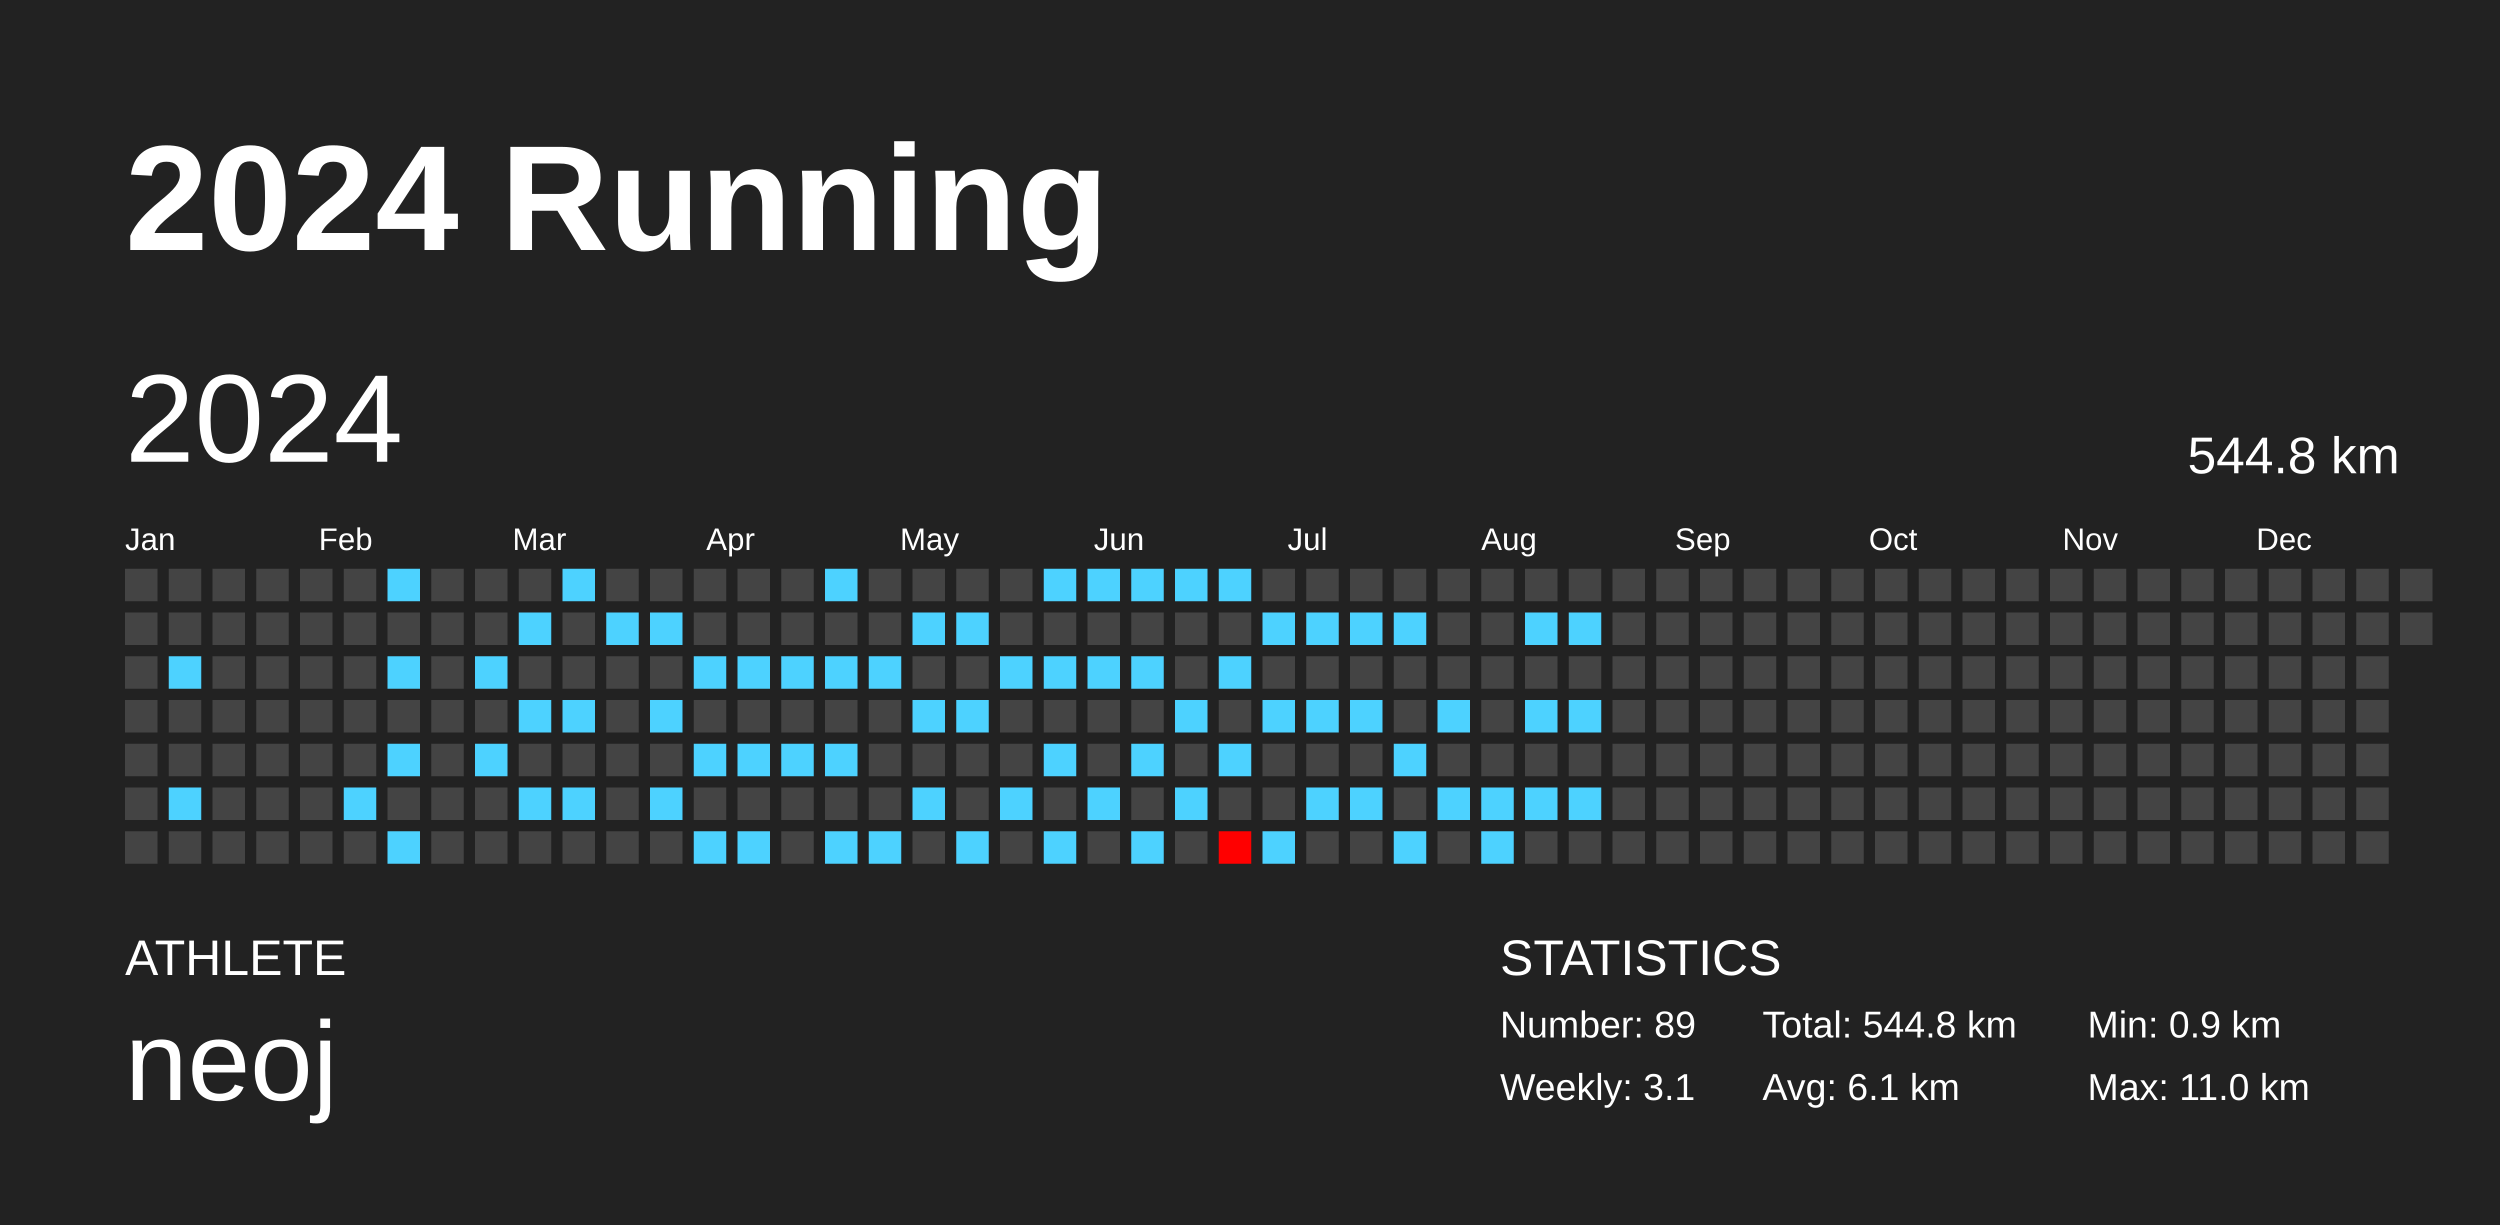
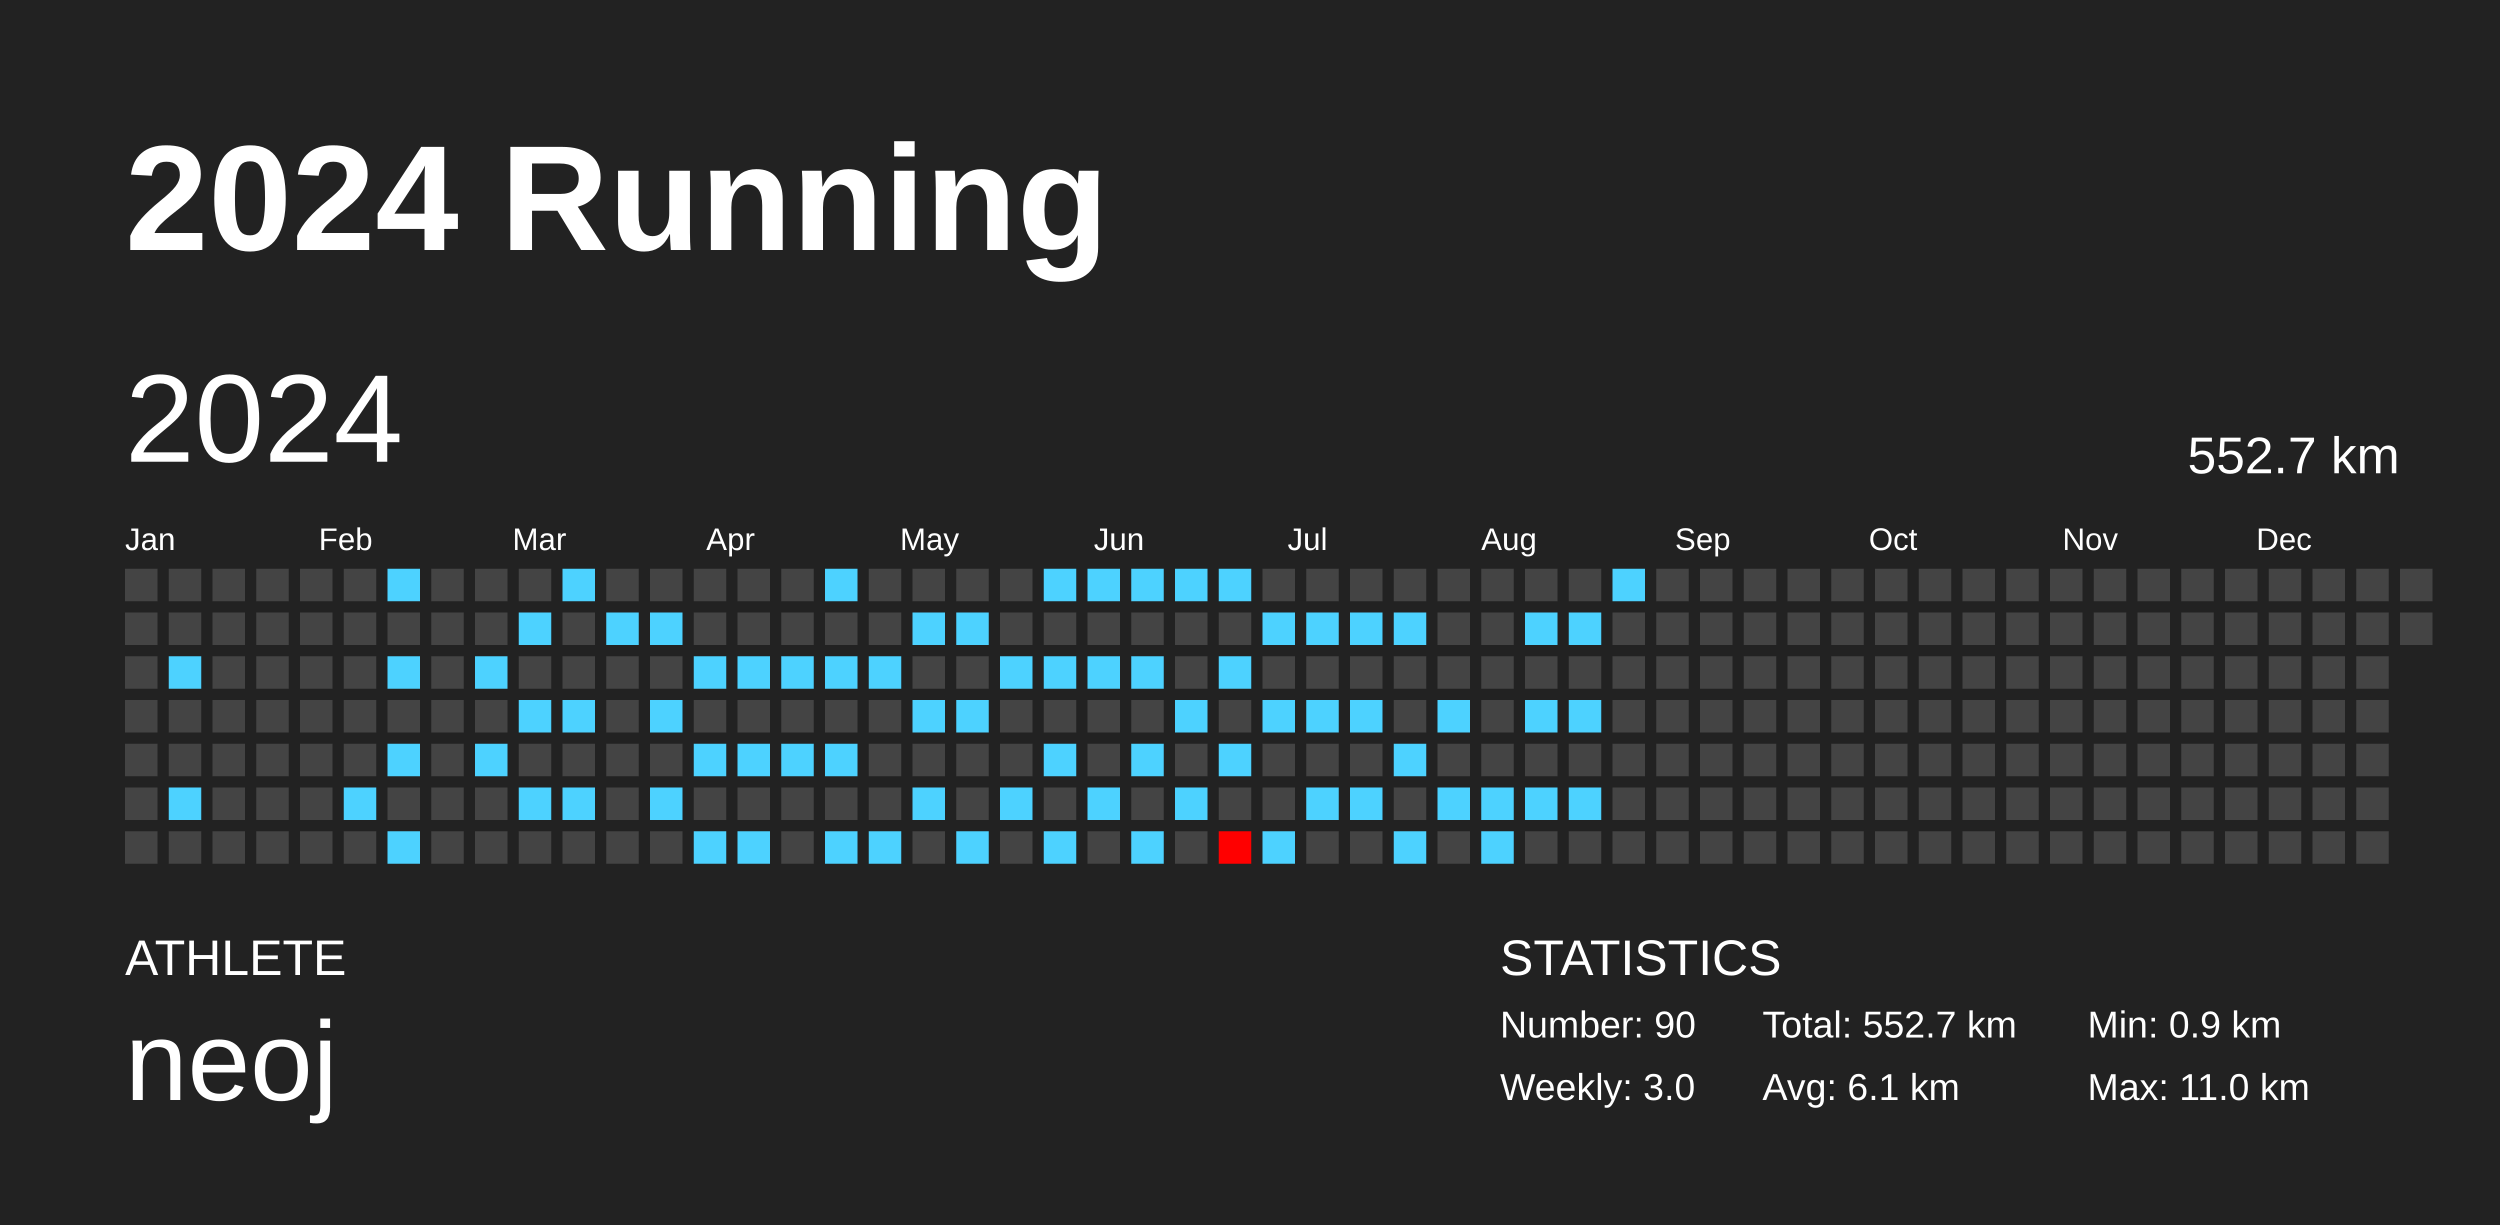
<svg xmlns="http://www.w3.org/2000/svg" baseProfile="full" height="98mm" version="1.1" viewBox="0,0,200,98" width="200mm">
  <defs />
  <rect fill="#222222" height="98" width="200" x="0" y="0" />
  <text fill="#FFFFFF" style="font-size:12px; font-family:Arial; font-weight:bold;" x="10" y="20">2024 Running</text>
  <text fill="#FFFFFF" style="font-size:4px; font-family:Arial" x="10" y="78">ATHLETE</text>
  <text fill="#FFFFFF" style="font-size:9px; font-family:Arial" x="10" y="88">neoj</text>
  <text fill="#FFFFFF" style="font-size:4px; font-family:Arial" x="120" y="78">STATISTICS</text>
-   <text fill="#FFFFFF" style="font-size:3px; font-family:Arial" x="120" y="83">Number: 89</text>
-   <text fill="#FFFFFF" style="font-size:3px; font-family:Arial" x="120" y="88">Weekly: 3.1</text>
-   <text fill="#FFFFFF" style="font-size:3px; font-family:Arial" x="141" y="83">Total: 544.8 km</text>
+   <text fill="#FFFFFF" style="font-size:3px; font-family:Arial" x="120" y="83">Number: 90</text>
+   <text fill="#FFFFFF" style="font-size:3px; font-family:Arial" x="120" y="88">Weekly: 3.0</text>
+   <text fill="#FFFFFF" style="font-size:3px; font-family:Arial" x="141" y="83">Total: 552.7 km</text>
  <text fill="#FFFFFF" style="font-size:3px; font-family:Arial" x="141" y="88">Avg: 6.1 km</text>
  <text fill="#FFFFFF" style="font-size:3px; font-family:Arial" x="167" y="83">Min: 0.9 km</text>
  <text fill="#FFFFFF" style="font-size:3px; font-family:Arial" x="167" y="88">Max: 11.0 km</text>
  <text dominant-baseline="hanging" fill="#FFFFFF" style="font-size:10.0px; font-family:Arial;" x="10" y="30">2024</text>
-   <text dominant-baseline="hanging" fill="#FFFFFF" style="font-size:4.125px; font-family:Arial;" x="175" y="35">544.8 km</text>
+   <text dominant-baseline="hanging" fill="#FFFFFF" style="font-size:4.125px; font-family:Arial;" x="175" y="35">552.7 km</text>
  <text fill="#FFFFFF" style="font-size:2.5px; font-family:Arial" x="10.0" y="44">Jan</text>
  <text fill="#FFFFFF" style="font-size:2.5px; font-family:Arial" x="25.5" y="44">Feb</text>
  <text fill="#FFFFFF" style="font-size:2.5px; font-family:Arial" x="41.0" y="44">Mar</text>
  <text fill="#FFFFFF" style="font-size:2.5px; font-family:Arial" x="56.5" y="44">Apr</text>
  <text fill="#FFFFFF" style="font-size:2.5px; font-family:Arial" x="72.0" y="44">May</text>
  <text fill="#FFFFFF" style="font-size:2.5px; font-family:Arial" x="87.5" y="44">Jun</text>
  <text fill="#FFFFFF" style="font-size:2.5px; font-family:Arial" x="103.0" y="44">Jul</text>
  <text fill="#FFFFFF" style="font-size:2.5px; font-family:Arial" x="118.5" y="44">Aug</text>
  <text fill="#FFFFFF" style="font-size:2.5px; font-family:Arial" x="134.0" y="44">Sep</text>
  <text fill="#FFFFFF" style="font-size:2.5px; font-family:Arial" x="149.5" y="44">Oct</text>
  <text fill="#FFFFFF" style="font-size:2.5px; font-family:Arial" x="165.0" y="44">Nov</text>
  <text fill="#FFFFFF" style="font-size:2.5px; font-family:Arial" x="180.5" y="44">Dec</text>
  <rect fill="#444444" height="2.6" width="2.6" x="10.0" y="45.5" />
  <rect fill="#444444" height="2.6" width="2.6" x="10.0" y="49.0" />
  <rect fill="#444444" height="2.6" width="2.6" x="10.0" y="52.5" />
  <rect fill="#444444" height="2.6" width="2.6" x="10.0" y="56.0" />
  <rect fill="#444444" height="2.6" width="2.6" x="10.0" y="59.5" />
  <rect fill="#444444" height="2.6" width="2.6" x="10.0" y="63.0" />
  <rect fill="#444444" height="2.6" width="2.6" x="10.0" y="66.5" />
  <rect fill="#444444" height="2.6" width="2.6" x="13.5" y="45.5" />
  <rect fill="#444444" height="2.6" width="2.6" x="13.5" y="49.0" />
  <rect fill="#4dd2ff" height="2.6" width="2.6" x="13.5" y="52.5" />
  <rect fill="#444444" height="2.6" width="2.6" x="13.5" y="56.0" />
  <rect fill="#444444" height="2.6" width="2.6" x="13.5" y="59.5" />
  <rect fill="#4dd2ff" height="2.6" width="2.6" x="13.5" y="63.0" />
  <rect fill="#444444" height="2.6" width="2.6" x="13.5" y="66.5" />
  <rect fill="#444444" height="2.6" width="2.6" x="17.0" y="45.5" />
  <rect fill="#444444" height="2.6" width="2.6" x="17.0" y="49.0" />
  <rect fill="#444444" height="2.6" width="2.6" x="17.0" y="52.5" />
  <rect fill="#444444" height="2.6" width="2.6" x="17.0" y="56.0" />
  <rect fill="#444444" height="2.6" width="2.6" x="17.0" y="59.5" />
  <rect fill="#444444" height="2.6" width="2.6" x="17.0" y="63.0" />
  <rect fill="#444444" height="2.6" width="2.6" x="17.0" y="66.5" />
  <rect fill="#444444" height="2.6" width="2.6" x="20.5" y="45.5" />
  <rect fill="#444444" height="2.6" width="2.6" x="20.5" y="49.0" />
  <rect fill="#444444" height="2.6" width="2.6" x="20.5" y="52.5" />
  <rect fill="#444444" height="2.6" width="2.6" x="20.5" y="56.0" />
  <rect fill="#444444" height="2.6" width="2.6" x="20.5" y="59.5" />
  <rect fill="#444444" height="2.6" width="2.6" x="20.5" y="63.0" />
  <rect fill="#444444" height="2.6" width="2.6" x="20.5" y="66.5" />
  <rect fill="#444444" height="2.6" width="2.6" x="24.0" y="45.5" />
  <rect fill="#444444" height="2.6" width="2.6" x="24.0" y="49.0" />
  <rect fill="#444444" height="2.6" width="2.6" x="24.0" y="52.5" />
  <rect fill="#444444" height="2.6" width="2.6" x="24.0" y="56.0" />
  <rect fill="#444444" height="2.6" width="2.6" x="24.0" y="59.5" />
  <rect fill="#444444" height="2.6" width="2.6" x="24.0" y="63.0" />
  <rect fill="#444444" height="2.6" width="2.6" x="24.0" y="66.5" />
  <rect fill="#444444" height="2.6" width="2.6" x="27.5" y="45.5" />
  <rect fill="#444444" height="2.6" width="2.6" x="27.5" y="49.0" />
  <rect fill="#444444" height="2.6" width="2.6" x="27.5" y="52.5" />
  <rect fill="#444444" height="2.6" width="2.6" x="27.5" y="56.0" />
  <rect fill="#444444" height="2.6" width="2.6" x="27.5" y="59.5" />
  <rect fill="#4dd2ff" height="2.6" width="2.6" x="27.5" y="63.0" />
  <rect fill="#444444" height="2.6" width="2.6" x="27.5" y="66.5" />
  <rect fill="#4dd2ff" height="2.6" width="2.6" x="31.0" y="45.5" />
  <rect fill="#444444" height="2.6" width="2.6" x="31.0" y="49.0" />
  <rect fill="#4dd2ff" height="2.6" width="2.6" x="31.0" y="52.5" />
  <rect fill="#444444" height="2.6" width="2.6" x="31.0" y="56.0" />
  <rect fill="#4dd2ff" height="2.6" width="2.6" x="31.0" y="59.5" />
  <rect fill="#444444" height="2.6" width="2.6" x="31.0" y="63.0" />
  <rect fill="#4dd2ff" height="2.6" width="2.6" x="31.0" y="66.5" />
  <rect fill="#444444" height="2.6" width="2.6" x="34.5" y="45.5" />
  <rect fill="#444444" height="2.6" width="2.6" x="34.5" y="49.0" />
  <rect fill="#444444" height="2.6" width="2.6" x="34.5" y="52.5" />
  <rect fill="#444444" height="2.6" width="2.6" x="34.5" y="56.0" />
  <rect fill="#444444" height="2.6" width="2.6" x="34.5" y="59.5" />
  <rect fill="#444444" height="2.6" width="2.6" x="34.5" y="63.0" />
  <rect fill="#444444" height="2.6" width="2.6" x="34.5" y="66.5" />
  <rect fill="#444444" height="2.6" width="2.6" x="38.0" y="45.5" />
  <rect fill="#444444" height="2.6" width="2.6" x="38.0" y="49.0" />
  <rect fill="#4dd2ff" height="2.6" width="2.6" x="38.0" y="52.5" />
  <rect fill="#444444" height="2.6" width="2.6" x="38.0" y="56.0" />
  <rect fill="#4dd2ff" height="2.6" width="2.6" x="38.0" y="59.5" />
  <rect fill="#444444" height="2.6" width="2.6" x="38.0" y="63.0" />
  <rect fill="#444444" height="2.6" width="2.6" x="38.0" y="66.5" />
  <rect fill="#444444" height="2.6" width="2.6" x="41.5" y="45.5" />
  <rect fill="#4dd2ff" height="2.6" width="2.6" x="41.5" y="49.0" />
  <rect fill="#444444" height="2.6" width="2.6" x="41.5" y="52.5" />
  <rect fill="#4dd2ff" height="2.6" width="2.6" x="41.5" y="56.0" />
  <rect fill="#444444" height="2.6" width="2.6" x="41.5" y="59.5" />
  <rect fill="#4dd2ff" height="2.6" width="2.6" x="41.5" y="63.0" />
  <rect fill="#444444" height="2.6" width="2.6" x="41.5" y="66.5" />
  <rect fill="#4dd2ff" height="2.6" width="2.6" x="45.0" y="45.5" />
  <rect fill="#444444" height="2.6" width="2.6" x="45.0" y="49.0" />
  <rect fill="#444444" height="2.6" width="2.6" x="45.0" y="52.5" />
  <rect fill="#4dd2ff" height="2.6" width="2.6" x="45.0" y="56.0" />
  <rect fill="#444444" height="2.6" width="2.6" x="45.0" y="59.5" />
  <rect fill="#4dd2ff" height="2.6" width="2.6" x="45.0" y="63.0" />
  <rect fill="#444444" height="2.6" width="2.6" x="45.0" y="66.5" />
  <rect fill="#444444" height="2.6" width="2.6" x="48.5" y="45.5" />
  <rect fill="#4dd2ff" height="2.6" width="2.6" x="48.5" y="49.0" />
  <rect fill="#444444" height="2.6" width="2.6" x="48.5" y="52.5" />
  <rect fill="#444444" height="2.6" width="2.6" x="48.5" y="56.0" />
  <rect fill="#444444" height="2.6" width="2.6" x="48.5" y="59.5" />
  <rect fill="#444444" height="2.6" width="2.6" x="48.5" y="63.0" />
  <rect fill="#444444" height="2.6" width="2.6" x="48.5" y="66.5" />
  <rect fill="#444444" height="2.6" width="2.6" x="52.0" y="45.5" />
  <rect fill="#4dd2ff" height="2.6" width="2.6" x="52.0" y="49.0" />
  <rect fill="#444444" height="2.6" width="2.6" x="52.0" y="52.5" />
  <rect fill="#4dd2ff" height="2.6" width="2.6" x="52.0" y="56.0" />
  <rect fill="#444444" height="2.6" width="2.6" x="52.0" y="59.5" />
  <rect fill="#4dd2ff" height="2.6" width="2.6" x="52.0" y="63.0" />
  <rect fill="#444444" height="2.6" width="2.6" x="52.0" y="66.5" />
  <rect fill="#444444" height="2.6" width="2.6" x="55.5" y="45.5" />
  <rect fill="#444444" height="2.6" width="2.6" x="55.5" y="49.0" />
  <rect fill="#4dd2ff" height="2.6" width="2.6" x="55.5" y="52.5" />
  <rect fill="#444444" height="2.6" width="2.6" x="55.5" y="56.0" />
  <rect fill="#4dd2ff" height="2.6" width="2.6" x="55.5" y="59.5" />
  <rect fill="#444444" height="2.6" width="2.6" x="55.5" y="63.0" />
  <rect fill="#4dd2ff" height="2.6" width="2.6" x="55.5" y="66.5" />
  <rect fill="#444444" height="2.6" width="2.6" x="59.0" y="45.5" />
  <rect fill="#444444" height="2.6" width="2.6" x="59.0" y="49.0" />
  <rect fill="#4dd2ff" height="2.6" width="2.6" x="59.0" y="52.5" />
  <rect fill="#444444" height="2.6" width="2.6" x="59.0" y="56.0" />
  <rect fill="#4dd2ff" height="2.6" width="2.6" x="59.0" y="59.5" />
  <rect fill="#444444" height="2.6" width="2.6" x="59.0" y="63.0" />
  <rect fill="#4dd2ff" height="2.6" width="2.6" x="59.0" y="66.5" />
  <rect fill="#444444" height="2.6" width="2.6" x="62.5" y="45.5" />
  <rect fill="#444444" height="2.6" width="2.6" x="62.5" y="49.0" />
  <rect fill="#4dd2ff" height="2.6" width="2.6" x="62.5" y="52.5" />
  <rect fill="#444444" height="2.6" width="2.6" x="62.5" y="56.0" />
  <rect fill="#4dd2ff" height="2.6" width="2.6" x="62.5" y="59.5" />
  <rect fill="#444444" height="2.6" width="2.6" x="62.5" y="63.0" />
  <rect fill="#444444" height="2.6" width="2.6" x="62.5" y="66.5" />
  <rect fill="#4dd2ff" height="2.6" width="2.6" x="66.0" y="45.5" />
  <rect fill="#444444" height="2.6" width="2.6" x="66.0" y="49.0" />
  <rect fill="#4dd2ff" height="2.6" width="2.6" x="66.0" y="52.5" />
  <rect fill="#444444" height="2.6" width="2.6" x="66.0" y="56.0" />
  <rect fill="#4dd2ff" height="2.6" width="2.6" x="66.0" y="59.5" />
  <rect fill="#444444" height="2.6" width="2.6" x="66.0" y="63.0" />
  <rect fill="#4dd2ff" height="2.6" width="2.6" x="66.0" y="66.5" />
  <rect fill="#444444" height="2.6" width="2.6" x="69.5" y="45.5" />
  <rect fill="#444444" height="2.6" width="2.6" x="69.5" y="49.0" />
  <rect fill="#4dd2ff" height="2.6" width="2.6" x="69.5" y="52.5" />
  <rect fill="#444444" height="2.6" width="2.6" x="69.5" y="56.0" />
  <rect fill="#444444" height="2.6" width="2.6" x="69.5" y="59.5" />
  <rect fill="#444444" height="2.6" width="2.6" x="69.5" y="63.0" />
  <rect fill="#4dd2ff" height="2.6" width="2.6" x="69.5" y="66.5" />
  <rect fill="#444444" height="2.6" width="2.6" x="73.0" y="45.5" />
  <rect fill="#4dd2ff" height="2.6" width="2.6" x="73.0" y="49.0" />
  <rect fill="#444444" height="2.6" width="2.6" x="73.0" y="52.5" />
  <rect fill="#4dd2ff" height="2.6" width="2.6" x="73.0" y="56.0" />
  <rect fill="#444444" height="2.6" width="2.6" x="73.0" y="59.5" />
  <rect fill="#4dd2ff" height="2.6" width="2.6" x="73.0" y="63.0" />
  <rect fill="#444444" height="2.6" width="2.6" x="73.0" y="66.5" />
  <rect fill="#444444" height="2.6" width="2.6" x="76.5" y="45.5" />
  <rect fill="#4dd2ff" height="2.6" width="2.6" x="76.5" y="49.0" />
  <rect fill="#444444" height="2.6" width="2.6" x="76.5" y="52.5" />
  <rect fill="#4dd2ff" height="2.6" width="2.6" x="76.5" y="56.0" />
  <rect fill="#444444" height="2.6" width="2.6" x="76.5" y="59.5" />
  <rect fill="#444444" height="2.6" width="2.6" x="76.5" y="63.0" />
  <rect fill="#4dd2ff" height="2.6" width="2.6" x="76.5" y="66.5" />
  <rect fill="#444444" height="2.6" width="2.6" x="80.0" y="45.5" />
  <rect fill="#444444" height="2.6" width="2.6" x="80.0" y="49.0" />
  <rect fill="#4dd2ff" height="2.6" width="2.6" x="80.0" y="52.5" />
  <rect fill="#444444" height="2.6" width="2.6" x="80.0" y="56.0" />
  <rect fill="#444444" height="2.6" width="2.6" x="80.0" y="59.5" />
  <rect fill="#4dd2ff" height="2.6" width="2.6" x="80.0" y="63.0" />
  <rect fill="#444444" height="2.6" width="2.6" x="80.0" y="66.5" />
  <rect fill="#4dd2ff" height="2.6" width="2.6" x="83.5" y="45.5" />
  <rect fill="#444444" height="2.6" width="2.6" x="83.5" y="49.0" />
  <rect fill="#4dd2ff" height="2.6" width="2.6" x="83.5" y="52.5" />
  <rect fill="#444444" height="2.6" width="2.6" x="83.5" y="56.0" />
  <rect fill="#4dd2ff" height="2.6" width="2.6" x="83.5" y="59.5" />
  <rect fill="#444444" height="2.6" width="2.6" x="83.5" y="63.0" />
  <rect fill="#4dd2ff" height="2.6" width="2.6" x="83.5" y="66.5" />
  <rect fill="#4dd2ff" height="2.6" width="2.6" x="87.0" y="45.5" />
  <rect fill="#444444" height="2.6" width="2.6" x="87.0" y="49.0" />
  <rect fill="#4dd2ff" height="2.6" width="2.6" x="87.0" y="52.5" />
  <rect fill="#444444" height="2.6" width="2.6" x="87.0" y="56.0" />
  <rect fill="#444444" height="2.6" width="2.6" x="87.0" y="59.5" />
  <rect fill="#4dd2ff" height="2.6" width="2.6" x="87.0" y="63.0" />
  <rect fill="#444444" height="2.6" width="2.6" x="87.0" y="66.5" />
  <rect fill="#4dd2ff" height="2.6" width="2.6" x="90.5" y="45.5" />
  <rect fill="#444444" height="2.6" width="2.6" x="90.5" y="49.0" />
  <rect fill="#4dd2ff" height="2.6" width="2.6" x="90.5" y="52.5" />
  <rect fill="#444444" height="2.6" width="2.6" x="90.5" y="56.0" />
  <rect fill="#4dd2ff" height="2.6" width="2.6" x="90.5" y="59.5" />
  <rect fill="#444444" height="2.6" width="2.6" x="90.5" y="63.0" />
  <rect fill="#4dd2ff" height="2.6" width="2.6" x="90.5" y="66.5" />
  <rect fill="#4dd2ff" height="2.6" width="2.6" x="94.0" y="45.5" />
  <rect fill="#444444" height="2.6" width="2.6" x="94.0" y="49.0" />
  <rect fill="#444444" height="2.6" width="2.6" x="94.0" y="52.5" />
  <rect fill="#4dd2ff" height="2.6" width="2.6" x="94.0" y="56.0" />
  <rect fill="#444444" height="2.6" width="2.6" x="94.0" y="59.5" />
  <rect fill="#4dd2ff" height="2.6" width="2.6" x="94.0" y="63.0" />
  <rect fill="#444444" height="2.6" width="2.6" x="94.0" y="66.5" />
  <rect fill="#4dd2ff" height="2.6" width="2.6" x="97.5" y="45.5" />
  <rect fill="#444444" height="2.6" width="2.6" x="97.5" y="49.0" />
  <rect fill="#4dd2ff" height="2.6" width="2.6" x="97.5" y="52.5" />
  <rect fill="#444444" height="2.6" width="2.6" x="97.5" y="56.0" />
  <rect fill="#4dd2ff" height="2.6" width="2.6" x="97.5" y="59.5" />
  <rect fill="#444444" height="2.6" width="2.6" x="97.5" y="63.0" />
  <rect fill="#ff0000" height="2.6" width="2.6" x="97.5" y="66.5" />
  <rect fill="#444444" height="2.6" width="2.6" x="101.0" y="45.5" />
  <rect fill="#4dd2ff" height="2.6" width="2.6" x="101.0" y="49.0" />
  <rect fill="#444444" height="2.6" width="2.6" x="101.0" y="52.5" />
  <rect fill="#4dd2ff" height="2.6" width="2.6" x="101.0" y="56.0" />
  <rect fill="#444444" height="2.6" width="2.6" x="101.0" y="59.5" />
  <rect fill="#444444" height="2.6" width="2.6" x="101.0" y="63.0" />
  <rect fill="#4dd2ff" height="2.6" width="2.6" x="101.0" y="66.5" />
  <rect fill="#444444" height="2.6" width="2.6" x="104.5" y="45.5" />
  <rect fill="#4dd2ff" height="2.6" width="2.6" x="104.5" y="49.0" />
  <rect fill="#444444" height="2.6" width="2.6" x="104.5" y="52.5" />
  <rect fill="#4dd2ff" height="2.6" width="2.6" x="104.5" y="56.0" />
  <rect fill="#444444" height="2.6" width="2.6" x="104.5" y="59.5" />
  <rect fill="#4dd2ff" height="2.6" width="2.6" x="104.5" y="63.0" />
  <rect fill="#444444" height="2.6" width="2.6" x="104.5" y="66.5" />
  <rect fill="#444444" height="2.6" width="2.6" x="108.0" y="45.5" />
  <rect fill="#4dd2ff" height="2.6" width="2.6" x="108.0" y="49.0" />
  <rect fill="#444444" height="2.6" width="2.6" x="108.0" y="52.5" />
  <rect fill="#4dd2ff" height="2.6" width="2.6" x="108.0" y="56.0" />
  <rect fill="#444444" height="2.6" width="2.6" x="108.0" y="59.5" />
  <rect fill="#4dd2ff" height="2.6" width="2.6" x="108.0" y="63.0" />
  <rect fill="#444444" height="2.6" width="2.6" x="108.0" y="66.5" />
  <rect fill="#444444" height="2.6" width="2.6" x="111.5" y="45.5" />
  <rect fill="#4dd2ff" height="2.6" width="2.6" x="111.5" y="49.0" />
  <rect fill="#444444" height="2.6" width="2.6" x="111.5" y="52.5" />
  <rect fill="#444444" height="2.6" width="2.6" x="111.5" y="56.0" />
  <rect fill="#4dd2ff" height="2.6" width="2.6" x="111.5" y="59.5" />
  <rect fill="#444444" height="2.6" width="2.6" x="111.5" y="63.0" />
  <rect fill="#4dd2ff" height="2.6" width="2.6" x="111.5" y="66.5" />
  <rect fill="#444444" height="2.6" width="2.6" x="115.0" y="45.5" />
  <rect fill="#444444" height="2.6" width="2.6" x="115.0" y="49.0" />
  <rect fill="#444444" height="2.6" width="2.6" x="115.0" y="52.5" />
  <rect fill="#4dd2ff" height="2.6" width="2.6" x="115.0" y="56.0" />
  <rect fill="#444444" height="2.6" width="2.6" x="115.0" y="59.5" />
  <rect fill="#4dd2ff" height="2.6" width="2.6" x="115.0" y="63.0" />
  <rect fill="#444444" height="2.6" width="2.6" x="115.0" y="66.5" />
  <rect fill="#444444" height="2.6" width="2.6" x="118.5" y="45.5" />
  <rect fill="#444444" height="2.6" width="2.6" x="118.5" y="49.0" />
  <rect fill="#444444" height="2.6" width="2.6" x="118.5" y="52.5" />
  <rect fill="#444444" height="2.6" width="2.6" x="118.5" y="56.0" />
  <rect fill="#444444" height="2.6" width="2.6" x="118.5" y="59.5" />
  <rect fill="#4dd2ff" height="2.6" width="2.6" x="118.5" y="63.0" />
  <rect fill="#4dd2ff" height="2.6" width="2.6" x="118.5" y="66.5" />
  <rect fill="#444444" height="2.6" width="2.6" x="122.0" y="45.5" />
  <rect fill="#4dd2ff" height="2.6" width="2.6" x="122.0" y="49.0" />
  <rect fill="#444444" height="2.6" width="2.6" x="122.0" y="52.5" />
  <rect fill="#4dd2ff" height="2.6" width="2.6" x="122.0" y="56.0" />
  <rect fill="#444444" height="2.6" width="2.6" x="122.0" y="59.5" />
  <rect fill="#4dd2ff" height="2.6" width="2.6" x="122.0" y="63.0" />
  <rect fill="#444444" height="2.6" width="2.6" x="122.0" y="66.5" />
  <rect fill="#444444" height="2.6" width="2.6" x="125.5" y="45.5" />
  <rect fill="#4dd2ff" height="2.6" width="2.6" x="125.5" y="49.0" />
  <rect fill="#444444" height="2.6" width="2.6" x="125.5" y="52.5" />
  <rect fill="#4dd2ff" height="2.6" width="2.6" x="125.5" y="56.0" />
  <rect fill="#444444" height="2.6" width="2.6" x="125.5" y="59.5" />
  <rect fill="#4dd2ff" height="2.6" width="2.6" x="125.5" y="63.0" />
  <rect fill="#444444" height="2.6" width="2.6" x="125.5" y="66.5" />
-   <rect fill="#444444" height="2.6" width="2.6" x="129.0" y="45.5" />
+   <rect fill="#4dd2ff" height="2.6" width="2.6" x="129.0" y="45.5" />
  <rect fill="#444444" height="2.6" width="2.6" x="129.0" y="49.0" />
  <rect fill="#444444" height="2.6" width="2.6" x="129.0" y="52.5" />
  <rect fill="#444444" height="2.6" width="2.6" x="129.0" y="56.0" />
  <rect fill="#444444" height="2.6" width="2.6" x="129.0" y="59.5" />
  <rect fill="#444444" height="2.6" width="2.6" x="129.0" y="63.0" />
  <rect fill="#444444" height="2.6" width="2.6" x="129.0" y="66.5" />
  <rect fill="#444444" height="2.6" width="2.6" x="132.5" y="45.5" />
  <rect fill="#444444" height="2.6" width="2.6" x="132.5" y="49.0" />
  <rect fill="#444444" height="2.6" width="2.6" x="132.5" y="52.5" />
  <rect fill="#444444" height="2.6" width="2.6" x="132.5" y="56.0" />
  <rect fill="#444444" height="2.6" width="2.6" x="132.5" y="59.5" />
  <rect fill="#444444" height="2.6" width="2.6" x="132.5" y="63.0" />
  <rect fill="#444444" height="2.6" width="2.6" x="132.5" y="66.5" />
  <rect fill="#444444" height="2.6" width="2.6" x="136.0" y="45.5" />
  <rect fill="#444444" height="2.6" width="2.6" x="136.0" y="49.0" />
  <rect fill="#444444" height="2.6" width="2.6" x="136.0" y="52.5" />
  <rect fill="#444444" height="2.6" width="2.6" x="136.0" y="56.0" />
  <rect fill="#444444" height="2.6" width="2.6" x="136.0" y="59.5" />
  <rect fill="#444444" height="2.6" width="2.6" x="136.0" y="63.0" />
  <rect fill="#444444" height="2.6" width="2.6" x="136.0" y="66.5" />
  <rect fill="#444444" height="2.6" width="2.6" x="139.5" y="45.5" />
  <rect fill="#444444" height="2.6" width="2.6" x="139.5" y="49.0" />
  <rect fill="#444444" height="2.6" width="2.6" x="139.5" y="52.5" />
  <rect fill="#444444" height="2.6" width="2.6" x="139.5" y="56.0" />
  <rect fill="#444444" height="2.6" width="2.6" x="139.5" y="59.5" />
  <rect fill="#444444" height="2.6" width="2.6" x="139.5" y="63.0" />
  <rect fill="#444444" height="2.6" width="2.6" x="139.5" y="66.5" />
  <rect fill="#444444" height="2.6" width="2.6" x="143.0" y="45.5" />
  <rect fill="#444444" height="2.6" width="2.6" x="143.0" y="49.0" />
  <rect fill="#444444" height="2.6" width="2.6" x="143.0" y="52.5" />
  <rect fill="#444444" height="2.6" width="2.6" x="143.0" y="56.0" />
  <rect fill="#444444" height="2.6" width="2.6" x="143.0" y="59.5" />
  <rect fill="#444444" height="2.6" width="2.6" x="143.0" y="63.0" />
  <rect fill="#444444" height="2.6" width="2.6" x="143.0" y="66.5" />
  <rect fill="#444444" height="2.6" width="2.6" x="146.5" y="45.5" />
  <rect fill="#444444" height="2.6" width="2.6" x="146.5" y="49.0" />
  <rect fill="#444444" height="2.6" width="2.6" x="146.5" y="52.5" />
  <rect fill="#444444" height="2.6" width="2.6" x="146.5" y="56.0" />
  <rect fill="#444444" height="2.6" width="2.6" x="146.5" y="59.5" />
  <rect fill="#444444" height="2.6" width="2.6" x="146.5" y="63.0" />
  <rect fill="#444444" height="2.6" width="2.6" x="146.5" y="66.5" />
  <rect fill="#444444" height="2.6" width="2.6" x="150.0" y="45.5" />
  <rect fill="#444444" height="2.6" width="2.6" x="150.0" y="49.0" />
  <rect fill="#444444" height="2.6" width="2.6" x="150.0" y="52.5" />
  <rect fill="#444444" height="2.6" width="2.6" x="150.0" y="56.0" />
  <rect fill="#444444" height="2.6" width="2.6" x="150.0" y="59.5" />
  <rect fill="#444444" height="2.6" width="2.6" x="150.0" y="63.0" />
  <rect fill="#444444" height="2.6" width="2.6" x="150.0" y="66.5" />
  <rect fill="#444444" height="2.6" width="2.6" x="153.5" y="45.5" />
  <rect fill="#444444" height="2.6" width="2.6" x="153.5" y="49.0" />
  <rect fill="#444444" height="2.6" width="2.6" x="153.5" y="52.5" />
  <rect fill="#444444" height="2.6" width="2.6" x="153.5" y="56.0" />
  <rect fill="#444444" height="2.6" width="2.6" x="153.5" y="59.5" />
  <rect fill="#444444" height="2.6" width="2.6" x="153.5" y="63.0" />
  <rect fill="#444444" height="2.6" width="2.6" x="153.5" y="66.5" />
  <rect fill="#444444" height="2.6" width="2.6" x="157.0" y="45.5" />
  <rect fill="#444444" height="2.6" width="2.6" x="157.0" y="49.0" />
  <rect fill="#444444" height="2.6" width="2.6" x="157.0" y="52.5" />
  <rect fill="#444444" height="2.6" width="2.6" x="157.0" y="56.0" />
  <rect fill="#444444" height="2.6" width="2.6" x="157.0" y="59.5" />
  <rect fill="#444444" height="2.6" width="2.6" x="157.0" y="63.0" />
  <rect fill="#444444" height="2.6" width="2.6" x="157.0" y="66.5" />
  <rect fill="#444444" height="2.6" width="2.6" x="160.5" y="45.5" />
  <rect fill="#444444" height="2.6" width="2.6" x="160.5" y="49.0" />
  <rect fill="#444444" height="2.6" width="2.6" x="160.5" y="52.5" />
  <rect fill="#444444" height="2.6" width="2.6" x="160.5" y="56.0" />
  <rect fill="#444444" height="2.6" width="2.6" x="160.5" y="59.5" />
  <rect fill="#444444" height="2.6" width="2.6" x="160.5" y="63.0" />
  <rect fill="#444444" height="2.6" width="2.6" x="160.5" y="66.5" />
  <rect fill="#444444" height="2.6" width="2.6" x="164.0" y="45.5" />
  <rect fill="#444444" height="2.6" width="2.6" x="164.0" y="49.0" />
  <rect fill="#444444" height="2.6" width="2.6" x="164.0" y="52.5" />
  <rect fill="#444444" height="2.6" width="2.6" x="164.0" y="56.0" />
  <rect fill="#444444" height="2.6" width="2.6" x="164.0" y="59.5" />
  <rect fill="#444444" height="2.6" width="2.6" x="164.0" y="63.0" />
  <rect fill="#444444" height="2.6" width="2.6" x="164.0" y="66.5" />
  <rect fill="#444444" height="2.6" width="2.6" x="167.5" y="45.5" />
  <rect fill="#444444" height="2.6" width="2.6" x="167.5" y="49.0" />
  <rect fill="#444444" height="2.6" width="2.6" x="167.5" y="52.5" />
  <rect fill="#444444" height="2.6" width="2.6" x="167.5" y="56.0" />
  <rect fill="#444444" height="2.6" width="2.6" x="167.5" y="59.5" />
  <rect fill="#444444" height="2.6" width="2.6" x="167.5" y="63.0" />
  <rect fill="#444444" height="2.6" width="2.6" x="167.5" y="66.5" />
  <rect fill="#444444" height="2.6" width="2.6" x="171.0" y="45.5" />
  <rect fill="#444444" height="2.6" width="2.6" x="171.0" y="49.0" />
  <rect fill="#444444" height="2.6" width="2.6" x="171.0" y="52.5" />
  <rect fill="#444444" height="2.6" width="2.6" x="171.0" y="56.0" />
  <rect fill="#444444" height="2.6" width="2.6" x="171.0" y="59.5" />
  <rect fill="#444444" height="2.6" width="2.6" x="171.0" y="63.0" />
  <rect fill="#444444" height="2.6" width="2.6" x="171.0" y="66.5" />
  <rect fill="#444444" height="2.6" width="2.6" x="174.5" y="45.5" />
  <rect fill="#444444" height="2.6" width="2.6" x="174.5" y="49.0" />
  <rect fill="#444444" height="2.6" width="2.6" x="174.5" y="52.5" />
  <rect fill="#444444" height="2.6" width="2.6" x="174.5" y="56.0" />
  <rect fill="#444444" height="2.6" width="2.6" x="174.5" y="59.5" />
  <rect fill="#444444" height="2.6" width="2.6" x="174.5" y="63.0" />
  <rect fill="#444444" height="2.6" width="2.6" x="174.5" y="66.5" />
  <rect fill="#444444" height="2.6" width="2.6" x="178.0" y="45.5" />
  <rect fill="#444444" height="2.6" width="2.6" x="178.0" y="49.0" />
  <rect fill="#444444" height="2.6" width="2.6" x="178.0" y="52.5" />
  <rect fill="#444444" height="2.6" width="2.6" x="178.0" y="56.0" />
  <rect fill="#444444" height="2.6" width="2.6" x="178.0" y="59.5" />
  <rect fill="#444444" height="2.6" width="2.6" x="178.0" y="63.0" />
  <rect fill="#444444" height="2.6" width="2.6" x="178.0" y="66.5" />
  <rect fill="#444444" height="2.6" width="2.6" x="181.5" y="45.5" />
  <rect fill="#444444" height="2.6" width="2.6" x="181.5" y="49.0" />
  <rect fill="#444444" height="2.6" width="2.6" x="181.5" y="52.5" />
  <rect fill="#444444" height="2.6" width="2.6" x="181.5" y="56.0" />
  <rect fill="#444444" height="2.6" width="2.6" x="181.5" y="59.5" />
  <rect fill="#444444" height="2.6" width="2.6" x="181.5" y="63.0" />
  <rect fill="#444444" height="2.6" width="2.6" x="181.5" y="66.5" />
  <rect fill="#444444" height="2.6" width="2.6" x="185.0" y="45.5" />
  <rect fill="#444444" height="2.6" width="2.6" x="185.0" y="49.0" />
  <rect fill="#444444" height="2.6" width="2.6" x="185.0" y="52.5" />
  <rect fill="#444444" height="2.6" width="2.6" x="185.0" y="56.0" />
  <rect fill="#444444" height="2.6" width="2.6" x="185.0" y="59.5" />
  <rect fill="#444444" height="2.6" width="2.6" x="185.0" y="63.0" />
  <rect fill="#444444" height="2.6" width="2.6" x="185.0" y="66.5" />
  <rect fill="#444444" height="2.6" width="2.6" x="188.5" y="45.5" />
  <rect fill="#444444" height="2.6" width="2.6" x="188.5" y="49.0" />
  <rect fill="#444444" height="2.6" width="2.6" x="188.5" y="52.5" />
  <rect fill="#444444" height="2.6" width="2.6" x="188.5" y="56.0" />
  <rect fill="#444444" height="2.6" width="2.6" x="188.5" y="59.5" />
  <rect fill="#444444" height="2.6" width="2.6" x="188.5" y="63.0" />
  <rect fill="#444444" height="2.6" width="2.6" x="188.5" y="66.5" />
  <rect fill="#444444" height="2.6" width="2.6" x="192.0" y="45.5" />
  <rect fill="#444444" height="2.6" width="2.6" x="192.0" y="49.0" />
</svg>
